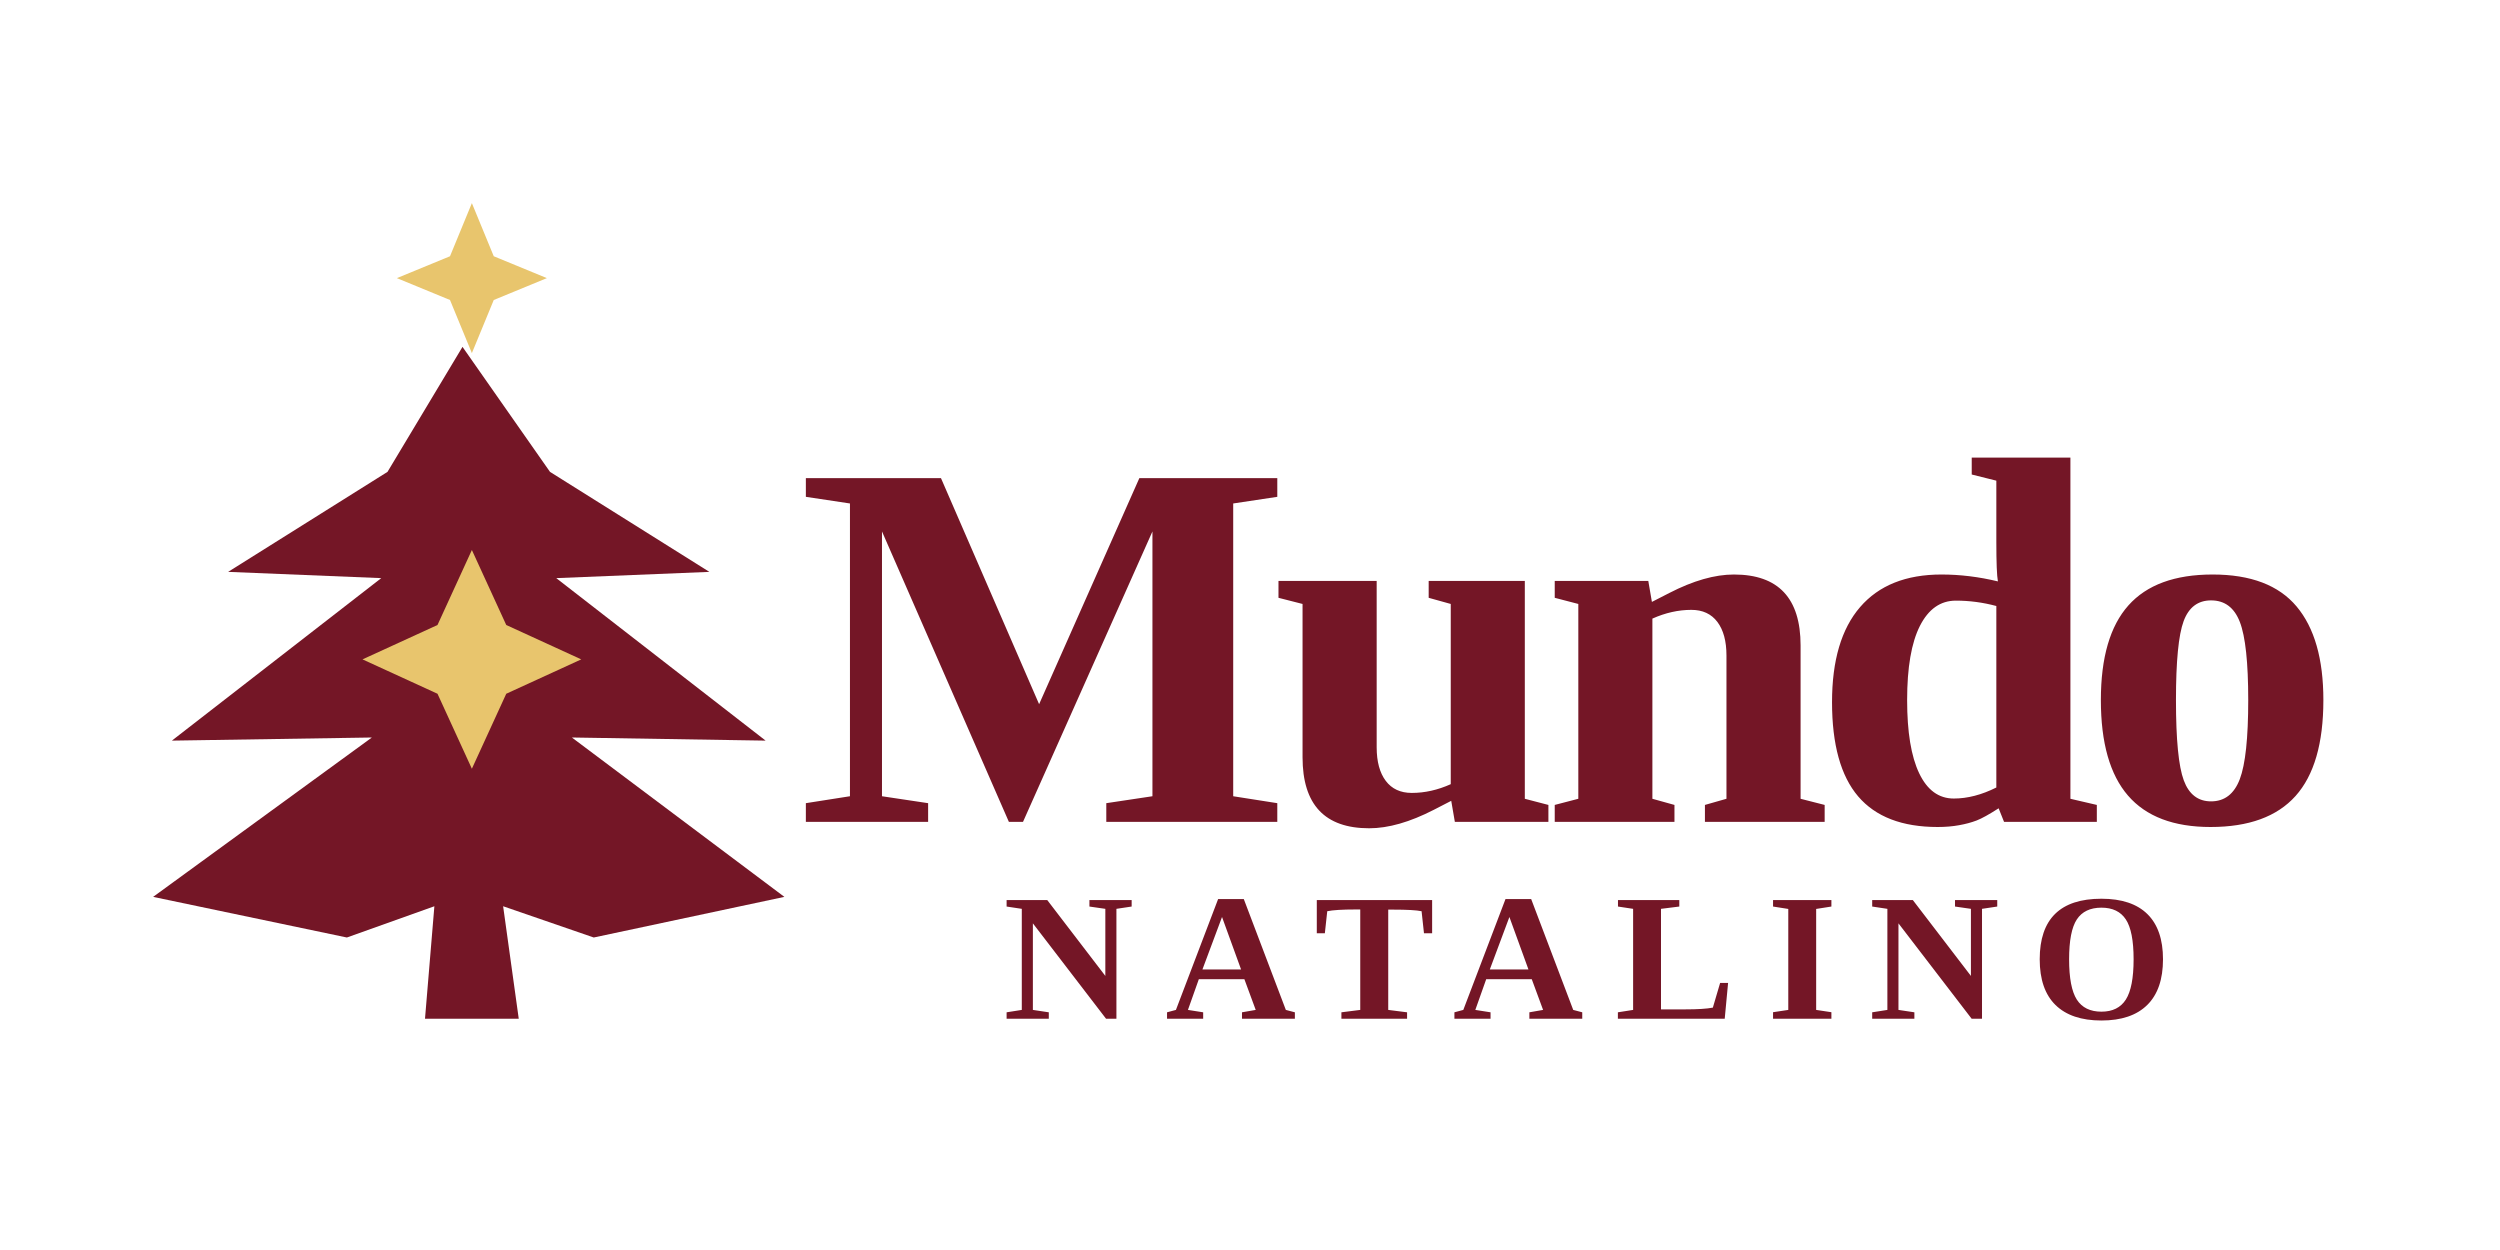
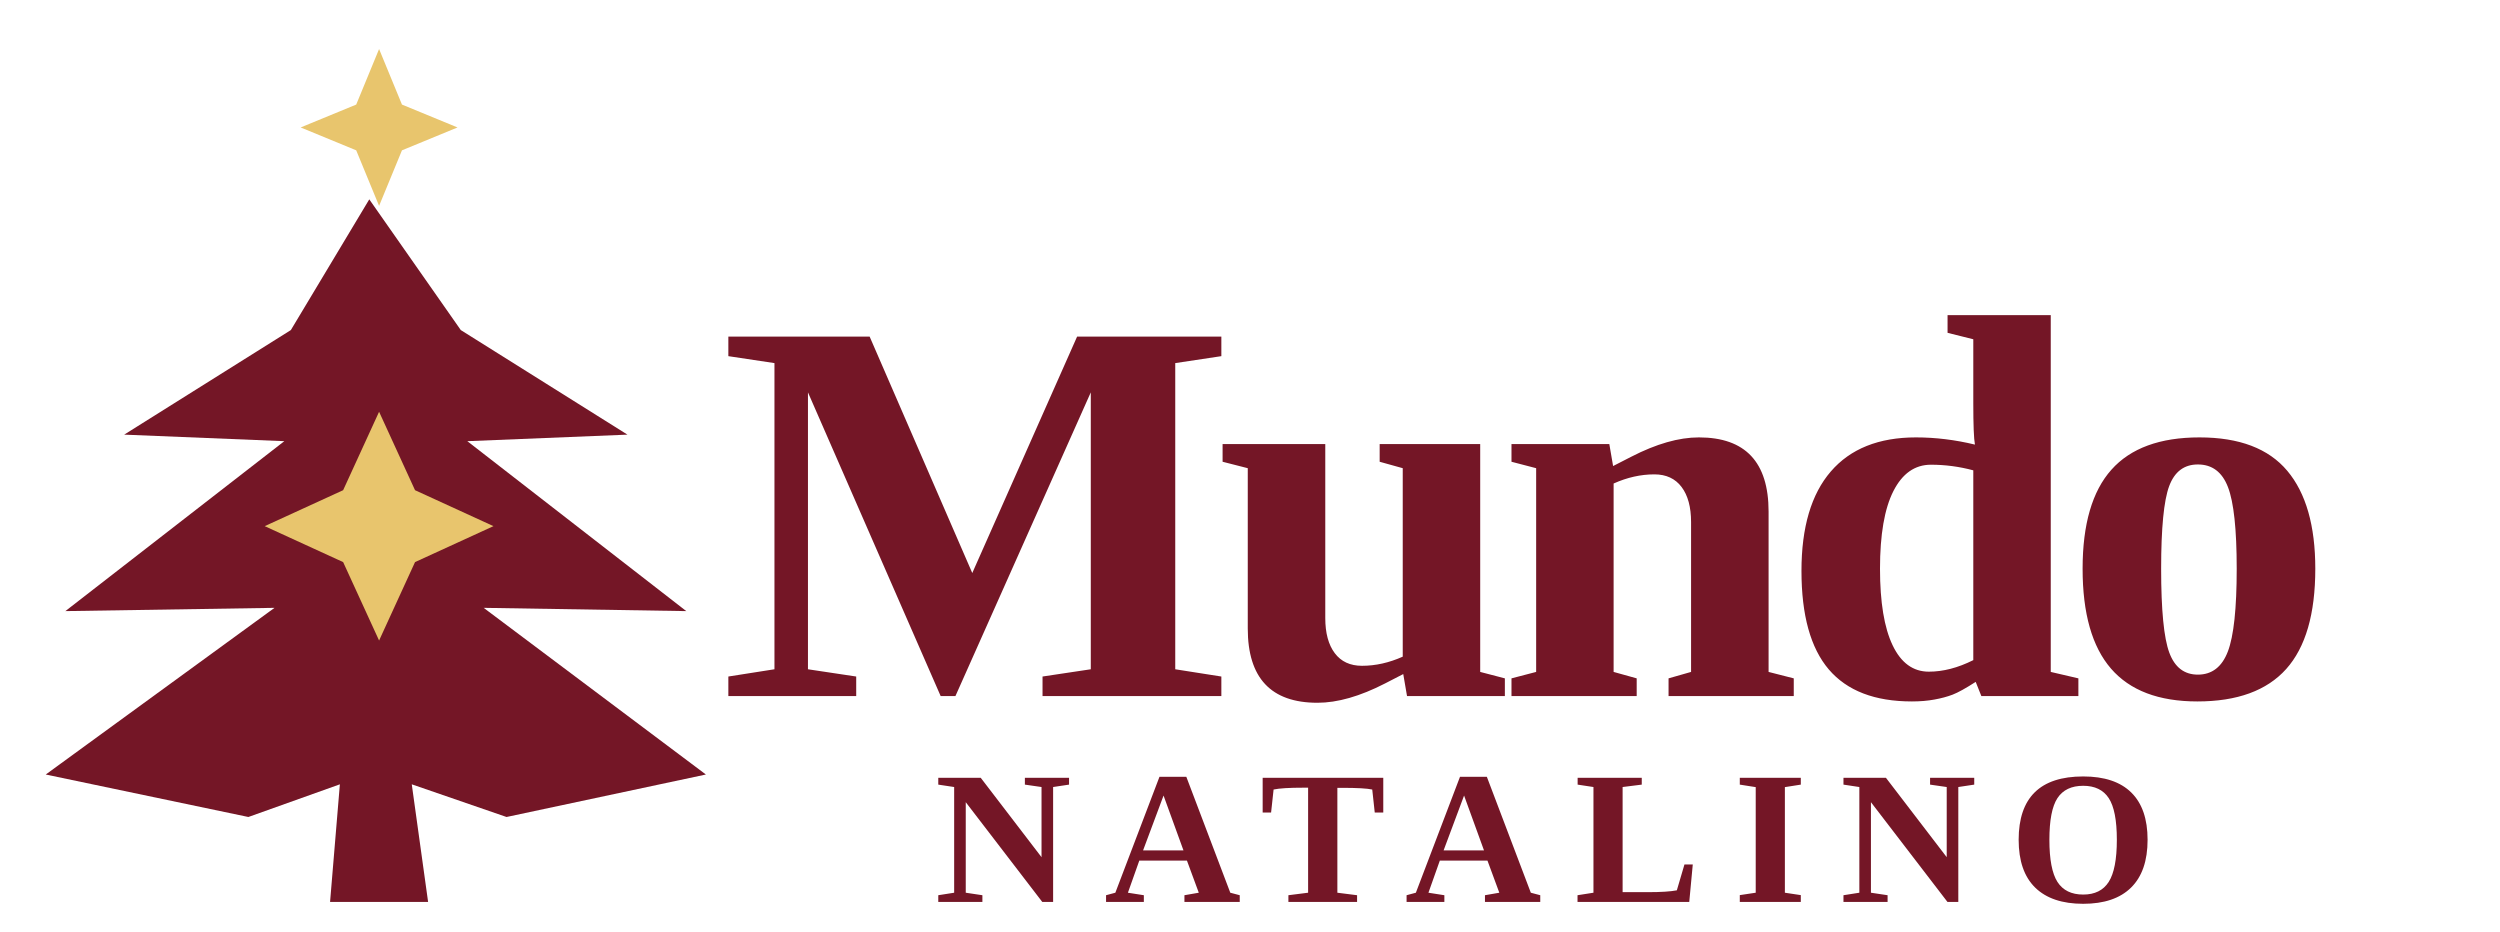
- <svg xmlns="http://www.w3.org/2000/svg" viewBox="0 0 800 400" role="img" aria-labelledby="title">
+ <svg xmlns="http://www.w3.org/2000/svg" viewBox="35 50 765 285" role="img" aria-labelledby="title">
  <g fill="#741626">
    <path d="M148 111 124 151 73 183 122 185 55 237 119 236 49 287 111 300 139 290 136 326 166 326 161 290 190 300 251 287 183 236 245 237 178 185 227 183 176 151Z" />
  </g>
  <g fill="#E8C56D">
    <path d="m151 65 7 17 17 7-17 7-7 17-7-17-17-7 17-7Z" />
    <path d="m151 176 11 24 24 11-24 11-11 24-11-24-24-11 24-11Z" />
  </g>
  <text x="255" y="263" fill="#741626" font-family="Georgia, 'Times New Roman', serif" font-size="168" font-weight="bold" letter-spacing="-7">Mundo</text>
  <text x="508" y="326" fill="#741626" font-family="Georgia, 'Times New Roman', serif" font-size="58" font-weight="bold" letter-spacing="10" text-anchor="middle">NATALINO</text>
</svg>
